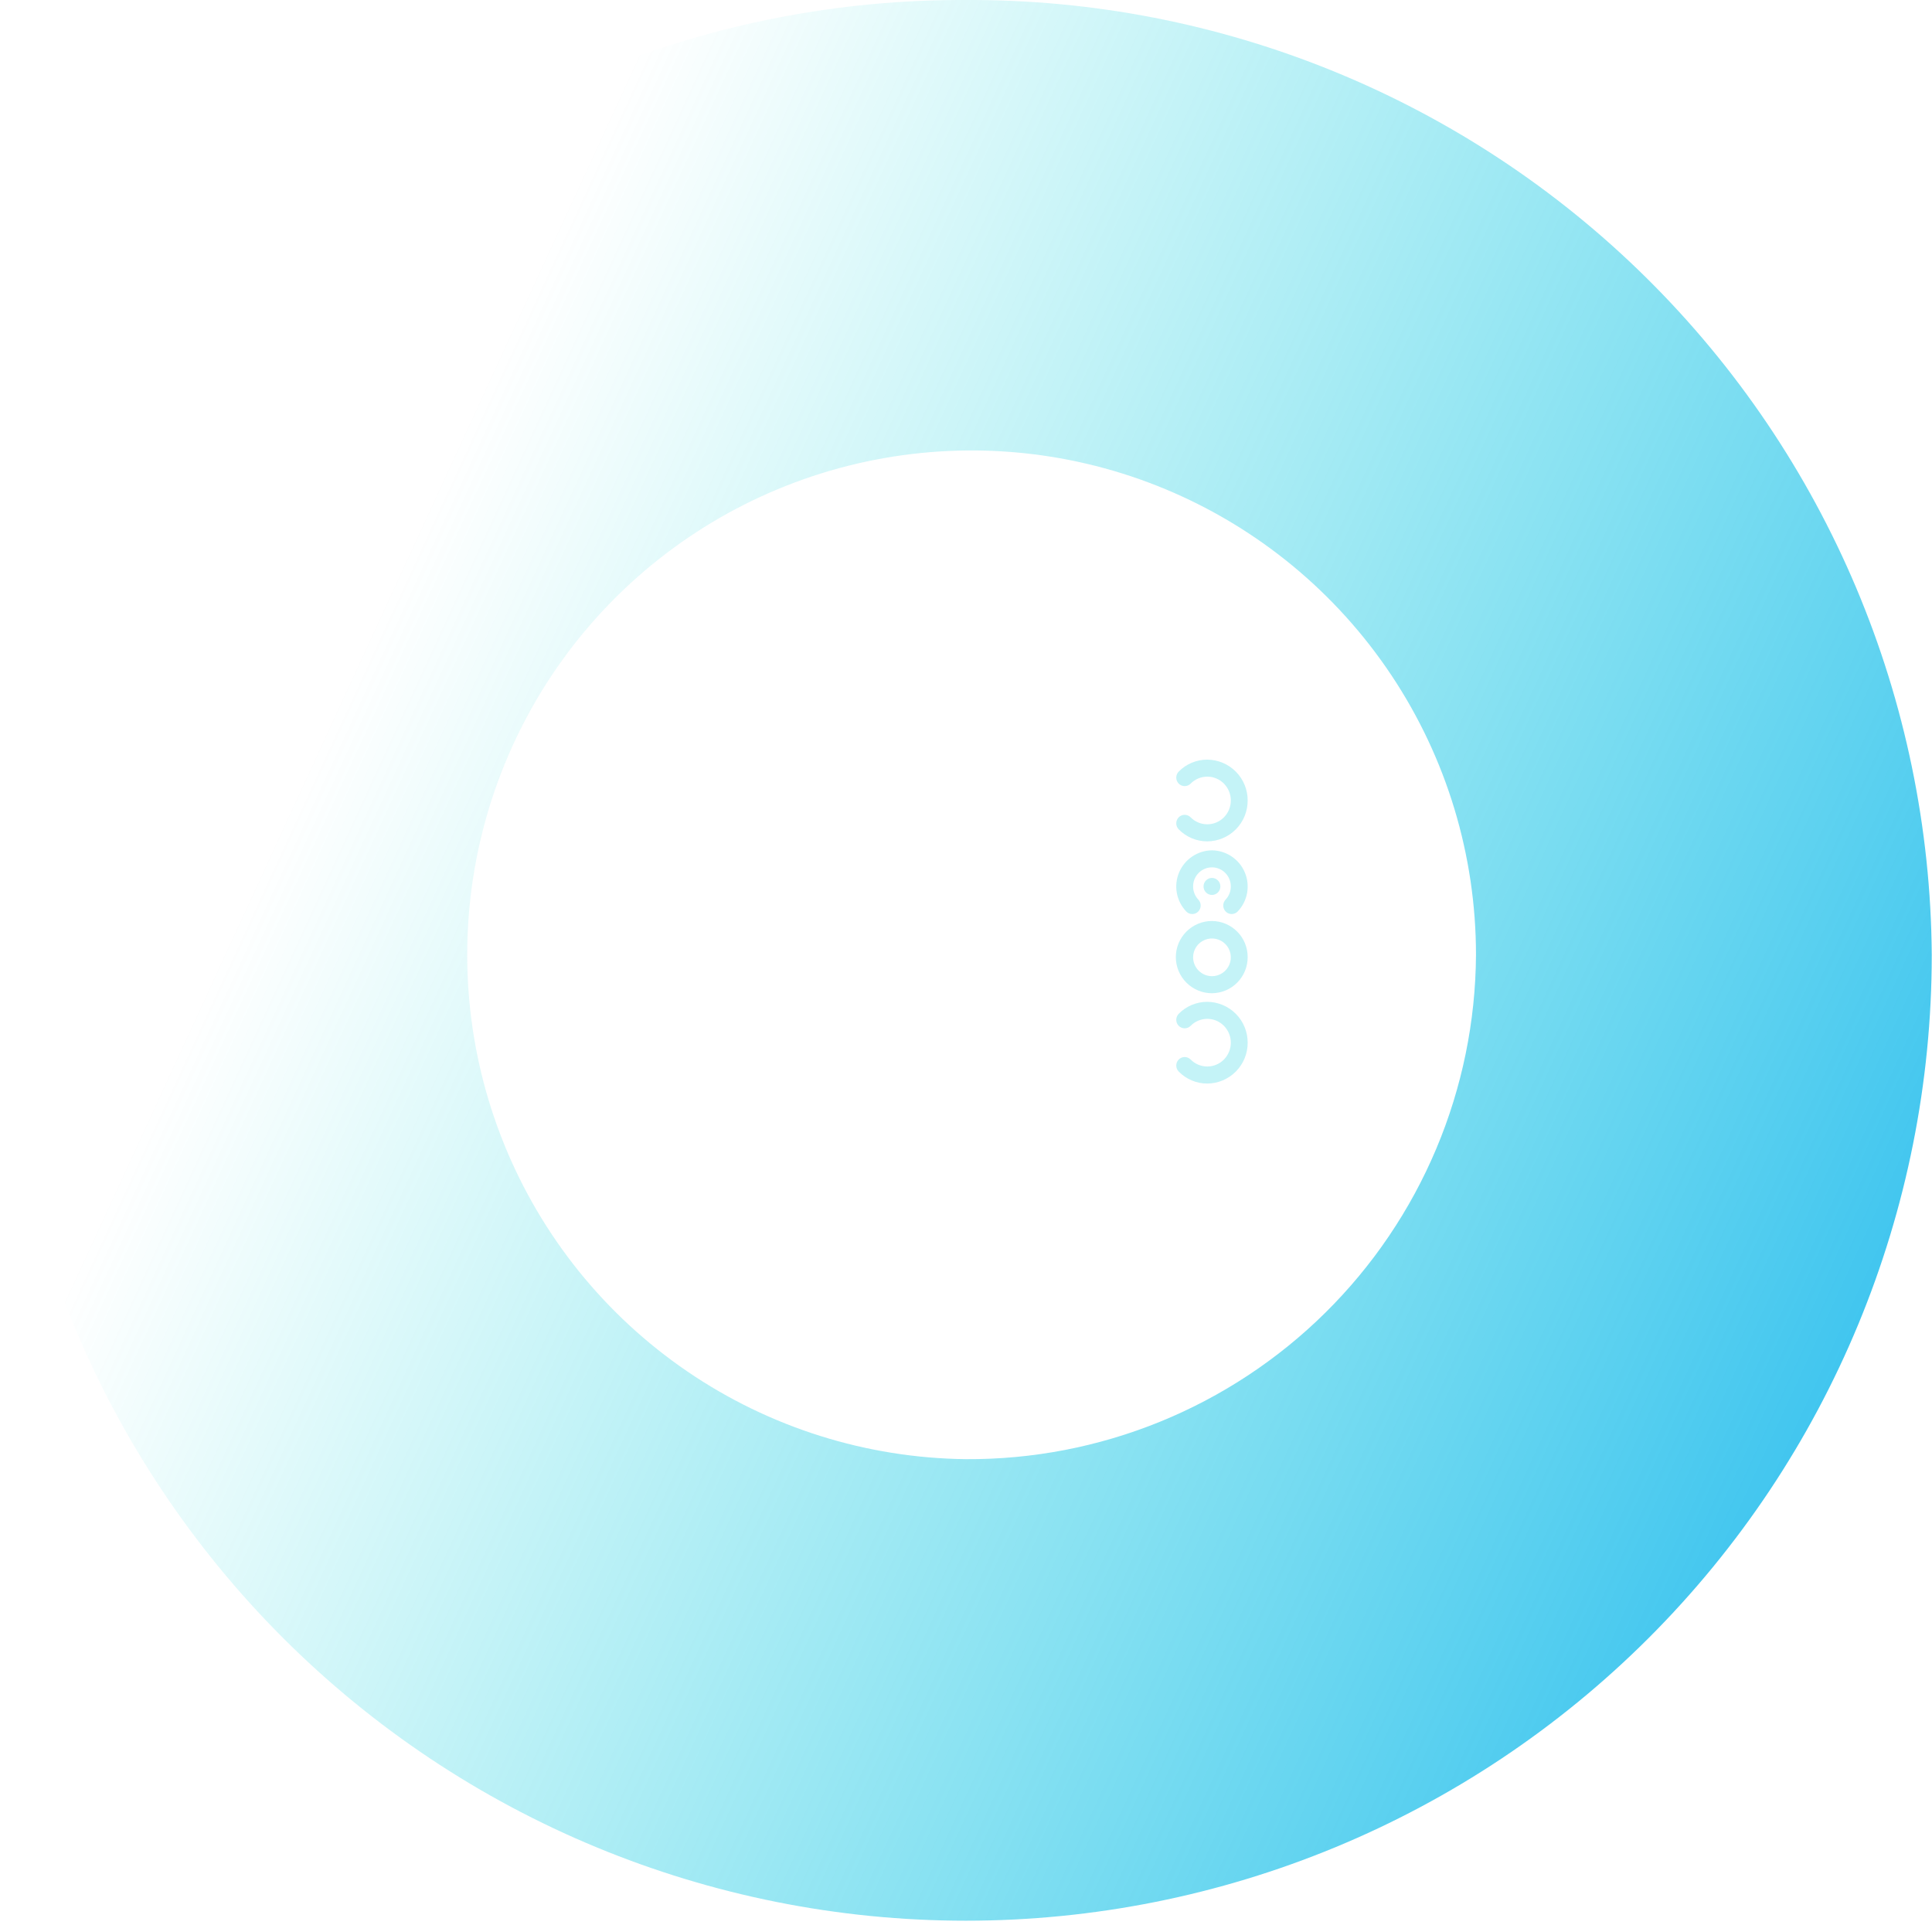
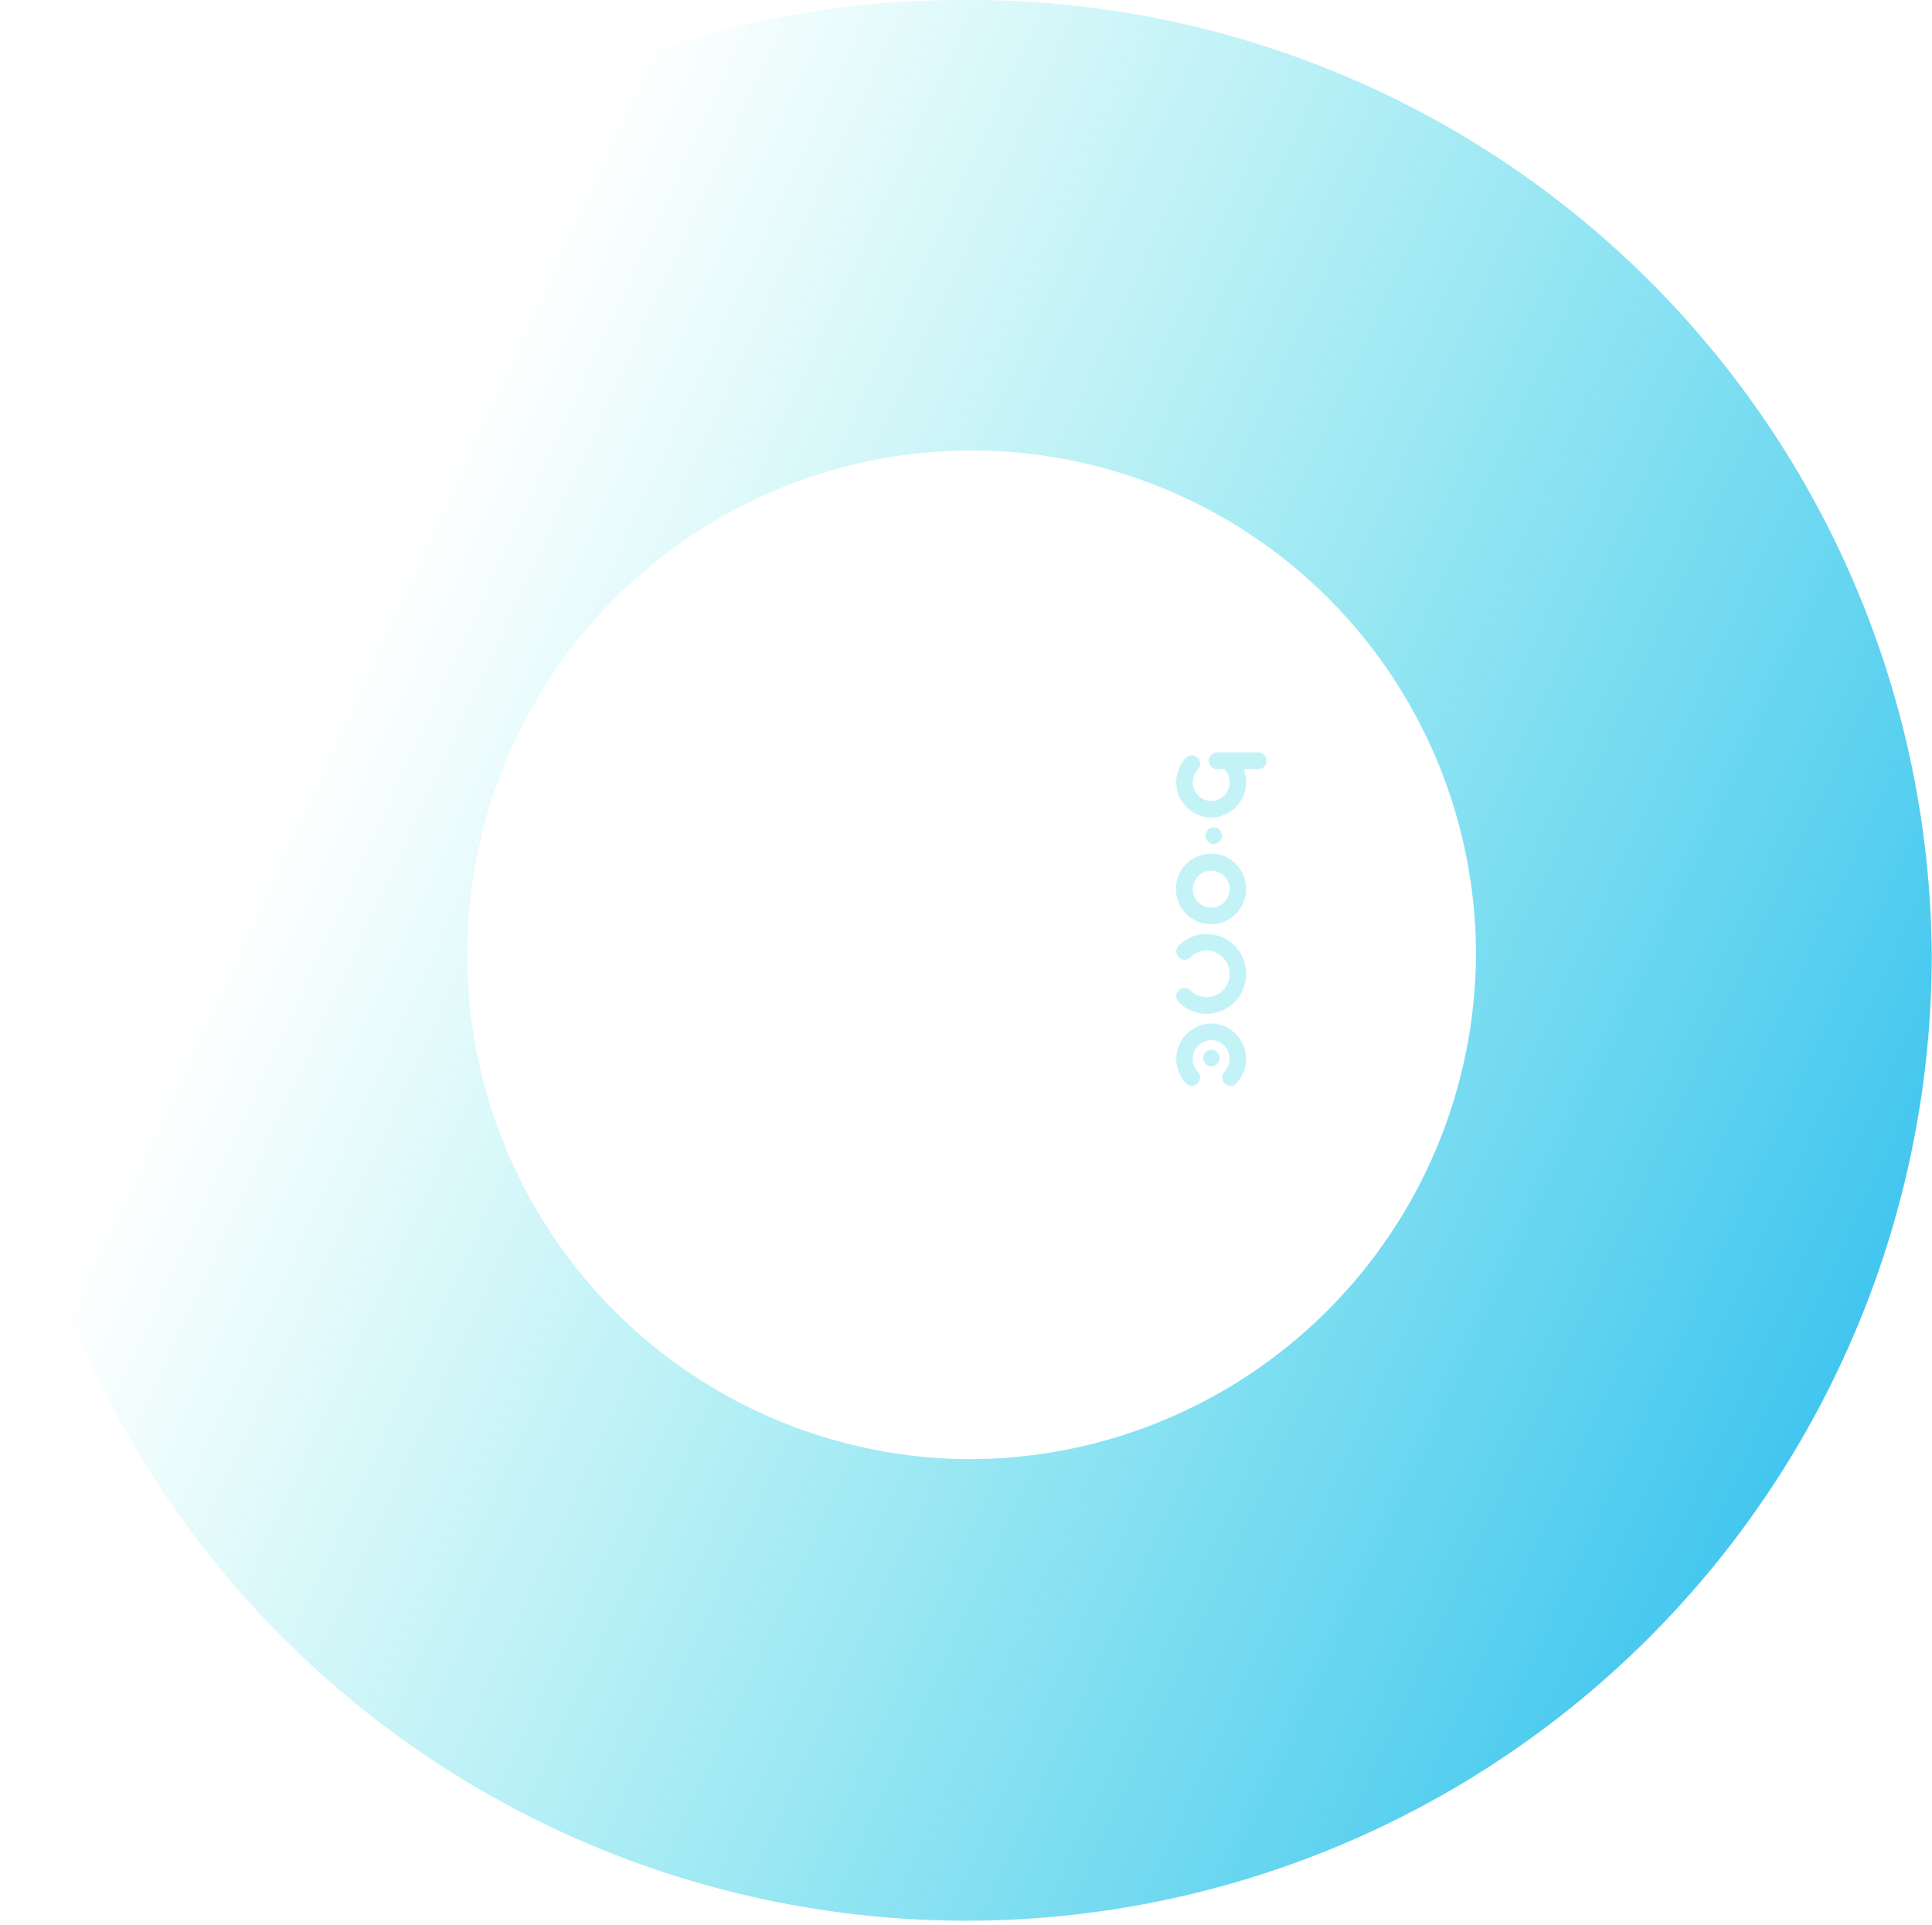
<svg xmlns="http://www.w3.org/2000/svg" width="511" height="509" viewBox="0 0 511 509" fill="none">
-   <path d="M255.468 0.003C188.123 -0.306 123.405 26.111 75.512 73.458C27.62 120.804 0.464 185.214 0 252.558C0 320.312 26.915 385.291 74.824 433.201C122.734 481.11 187.713 508.025 255.468 508.025C323.222 508.025 388.2 481.11 436.11 433.201C484.019 385.291 510.935 320.312 510.935 252.558C510.471 185.214 483.314 120.804 435.422 73.458C387.529 26.111 322.812 -0.306 255.468 0.003ZM255.468 385.946C229.148 385.647 203.505 377.569 181.767 362.729C160.029 347.889 143.166 326.95 133.301 302.547C123.437 278.145 121.011 251.37 126.329 225.592C131.648 199.814 144.474 176.185 163.192 157.68C181.91 139.175 205.683 126.621 231.52 121.597C257.357 116.573 284.102 119.304 308.391 129.447C332.679 139.59 353.423 156.691 368.014 178.597C382.605 200.504 390.39 226.237 390.388 252.558C390.288 270.175 386.718 287.601 379.883 303.839C373.048 320.077 363.082 334.809 350.554 347.196C338.025 359.582 323.18 369.379 306.865 376.028C290.55 382.677 273.085 386.047 255.468 385.946Z" fill="url(#paint0_linear)" />
-   <path fill-rule="evenodd" clip-rule="evenodd" d="M324.224 241.137C324.434 241.342 324.683 241.503 324.956 241.61C325.229 241.717 325.52 241.769 325.814 241.763C326.107 241.757 326.396 241.692 326.664 241.573C326.932 241.453 327.173 241.282 327.374 241.069C328.654 239.718 329.513 238.024 329.846 236.193C330.178 234.362 329.97 232.474 329.247 230.76C328.523 229.045 327.316 227.579 325.772 226.54C324.229 225.501 322.416 224.934 320.555 224.909C318.694 224.934 316.881 225.501 315.338 226.54C313.794 227.579 312.586 229.045 311.863 230.76C311.14 232.474 310.931 234.362 311.264 236.193C311.596 238.024 312.455 239.718 313.735 241.069C313.936 241.282 314.178 241.453 314.446 241.573C314.714 241.692 315.003 241.757 315.296 241.763C315.589 241.769 315.881 241.717 316.154 241.61C316.427 241.503 316.675 241.342 316.886 241.137C317.312 240.721 317.558 240.155 317.571 239.559C317.584 238.963 317.362 238.386 316.953 237.953C316.045 236.991 315.548 235.713 315.566 234.391C315.585 233.068 316.118 231.805 317.052 230.868C317.511 230.408 318.057 230.042 318.659 229.793C319.26 229.543 319.904 229.415 320.555 229.415C321.206 229.415 321.85 229.543 322.451 229.793C323.052 230.042 323.598 230.408 324.058 230.868C324.992 231.805 325.525 233.068 325.543 234.391C325.562 235.713 325.064 236.991 324.157 237.953C323.748 238.386 323.526 238.963 323.539 239.559C323.552 240.155 323.798 240.722 324.225 241.137L324.224 241.137ZM329.998 275.792C330.01 272.942 328.892 270.205 326.888 268.178C324.885 266.152 322.16 265.003 319.31 264.983C317.905 264.981 316.513 265.26 315.217 265.803C313.92 266.346 312.746 267.143 311.761 268.146C311.344 268.571 311.11 269.142 311.11 269.738C311.11 270.334 311.344 270.905 311.761 271.33C311.967 271.539 312.212 271.705 312.483 271.819C312.753 271.932 313.043 271.99 313.337 271.99C313.63 271.99 313.92 271.932 314.191 271.819C314.462 271.705 314.707 271.539 314.913 271.33C315.487 270.746 316.173 270.281 316.929 269.965C317.685 269.648 318.497 269.484 319.317 269.484C320.137 269.484 320.949 269.648 321.705 269.965C322.461 270.281 323.147 270.746 323.722 271.33C324.891 272.518 325.546 274.119 325.546 275.785C325.546 277.452 324.891 279.052 323.722 280.241C323.147 280.825 322.461 281.29 321.705 281.606C320.949 281.923 320.137 282.087 319.317 282.087C318.497 282.087 317.685 281.923 316.929 281.606C316.173 281.29 315.487 280.825 314.913 280.241C314.707 280.032 314.462 279.866 314.191 279.752C313.921 279.639 313.63 279.581 313.337 279.581C313.044 279.581 312.754 279.639 312.483 279.752C312.213 279.866 311.967 280.032 311.762 280.241C311.344 280.666 311.11 281.237 311.11 281.833C311.11 282.429 311.344 283 311.762 283.425C312.745 284.431 313.919 285.23 315.215 285.775C316.512 286.321 317.904 286.602 319.31 286.602C322.16 286.581 324.885 285.432 326.889 283.406C328.892 281.38 330.011 278.641 329.998 275.792ZM329.998 253.156C330.01 250.637 329.022 248.217 327.251 246.426C325.481 244.635 323.072 243.619 320.554 243.602C318.02 243.602 315.59 244.609 313.798 246.4C312.006 248.192 311 250.622 311 253.156C311 255.69 312.006 258.12 313.798 259.911C315.59 261.703 318.02 262.71 320.554 262.71C323.072 262.692 325.481 261.677 327.251 259.886C329.022 258.095 330.01 255.674 329.998 253.156ZM315.565 253.156C315.577 252.172 315.879 251.213 316.434 250.4C316.989 249.587 317.772 248.956 318.684 248.587C319.597 248.218 320.598 248.128 321.562 248.326C322.526 248.525 323.41 249.005 324.102 249.705C324.794 250.405 325.263 251.294 325.451 252.26C325.639 253.226 325.537 254.227 325.158 255.135C324.778 256.043 324.139 256.819 323.32 257.365C322.5 257.91 321.538 258.202 320.554 258.201C319.895 258.198 319.243 258.064 318.636 257.809C318.029 257.553 317.478 257.18 317.014 256.712C316.551 256.243 316.185 255.688 315.936 255.078C315.688 254.468 315.562 253.815 315.565 253.156ZM326.888 204.117C328.891 206.143 330.01 208.881 329.998 211.731C330.01 214.58 328.891 217.318 326.888 219.345C324.884 221.371 322.159 222.52 319.31 222.54C317.903 222.54 316.511 222.259 315.215 221.714C313.919 221.168 312.745 220.369 311.761 219.364C311.344 218.939 311.11 218.367 311.11 217.771C311.11 217.176 311.344 216.604 311.761 216.179C311.967 215.97 312.212 215.804 312.483 215.691C312.753 215.577 313.044 215.519 313.337 215.519C313.63 215.519 313.921 215.577 314.191 215.691C314.462 215.804 314.707 215.97 314.913 216.179C315.488 216.764 316.173 217.228 316.93 217.545C317.686 217.862 318.498 218.025 319.318 218.025C320.138 218.025 320.95 217.862 321.706 217.545C322.462 217.228 323.148 216.764 323.723 216.179C324.892 214.991 325.547 213.391 325.547 211.724C325.547 210.057 324.892 208.456 323.723 207.268C323.148 206.683 322.462 206.219 321.706 205.902C320.95 205.585 320.138 205.422 319.318 205.422C318.498 205.422 317.686 205.585 316.93 205.902C316.173 206.219 315.488 206.683 314.913 207.268C314.707 207.477 314.462 207.643 314.191 207.757C313.921 207.87 313.63 207.928 313.337 207.928C313.044 207.928 312.753 207.87 312.483 207.757C312.212 207.643 311.967 207.477 311.761 207.268C311.344 206.843 311.11 206.271 311.11 205.676C311.11 205.08 311.344 204.508 311.761 204.084C312.746 203.081 313.92 202.284 315.217 201.741C316.513 201.199 317.904 200.92 319.31 200.922C322.159 200.942 324.884 202.091 326.888 204.117ZM320.566 236.713C319.337 236.72 318.334 235.717 318.327 234.474C318.321 233.23 319.312 232.216 320.542 232.209C321.771 232.202 322.774 233.205 322.781 234.449C322.788 235.693 321.796 236.707 320.566 236.713Z" fill="#C4F3F7" />
+   <path d="M255.468 0.003C188.123 -0.306 123.405 26.111 75.512 73.458C27.62 120.804 0.464 185.214 0 252.558C0 320.312 26.915 385.291 74.824 433.201C122.734 481.11 187.713 508.025 255.468 508.025C323.222 508.025 388.2 481.11 436.11 433.201C484.019 385.291 510.935 320.312 510.935 252.558C510.471 185.214 483.314 120.804 435.422 73.458C387.529 26.111 322.812 -0.306 255.468 0.003ZM255.468 385.946C229.148 385.647 203.505 377.569 181.767 362.729C160.029 347.889 143.166 326.95 133.301 302.547C123.437 278.145 121.011 251.37 126.329 225.592C131.648 199.814 144.474 176.185 163.192 157.68C181.91 139.175 205.683 126.621 231.52 121.597C257.357 116.573 284.102 119.304 308.391 129.447C332.679 139.59 353.423 156.691 368.014 178.597C382.605 200.504 390.39 226.237 390.388 252.558C390.288 270.175 386.718 287.601 379.883 303.839C373.048 320.077 363.082 334.809 350.554 347.196C338.025 359.582 323.18 369.379 306.865 376.028C290.55 382.677 273.085 386.047 255.468 385.946Z" fill="url(#paint0_linear_4306_242)" />
+   <path fill-rule="evenodd" clip-rule="evenodd" d="M335 201.229C335 202.46 334.002 203.458 332.771 203.458H328.937C329.16 204.022 329.328 204.61 329.437 205.213C329.762 207.004 329.559 208.852 328.851 210.529C328.143 212.206 326.962 213.641 325.451 214.658C323.941 215.674 322.167 216.229 320.347 216.253C318.526 216.229 316.753 215.674 315.242 214.658C313.732 213.641 312.551 212.206 311.843 210.529C311.135 208.852 310.931 207.004 311.257 205.213C311.582 203.422 312.422 201.764 313.675 200.443C313.872 200.234 314.108 200.066 314.37 199.95C314.632 199.833 314.915 199.77 315.202 199.763C315.489 199.757 315.774 199.808 316.041 199.913C316.308 200.018 316.551 200.175 316.757 200.375C317.174 200.782 317.415 201.337 317.427 201.92C317.44 202.503 317.223 203.067 316.823 203.491C315.935 204.432 315.448 205.682 315.466 206.976C315.484 208.27 316.006 209.506 316.92 210.422C317.369 210.873 317.903 211.231 318.492 211.475C319.08 211.719 319.71 211.844 320.347 211.844C320.984 211.844 321.614 211.719 322.202 211.475C322.79 211.231 323.325 210.873 323.774 210.422C324.688 209.506 325.21 208.27 325.228 206.976C325.246 205.682 324.759 204.432 323.871 203.491C323.86 203.48 323.85 203.469 323.84 203.458H321.946C320.715 203.458 319.717 202.46 319.717 201.229C319.717 199.998 320.715 199 321.946 199H332.771C334.002 199 335 199.998 335 201.229ZM326.9 228.542C328.632 230.294 329.599 232.662 329.588 235.126C329.599 237.59 328.632 239.958 326.9 241.71C325.168 243.462 322.811 244.456 320.347 244.473C317.868 244.473 315.49 243.488 313.737 241.735C311.985 239.982 311 237.605 311 235.126C311 232.647 311.985 230.269 313.737 228.516C315.49 226.763 317.868 225.779 320.347 225.779C322.811 225.796 325.168 226.789 326.9 228.542ZM316.316 232.429C315.773 233.225 315.477 234.163 315.466 235.126C315.463 235.77 315.586 236.409 315.829 237.006C316.073 237.603 316.431 238.146 316.884 238.605C317.337 239.063 317.877 239.428 318.471 239.678C319.065 239.928 319.702 240.059 320.347 240.062C321.31 240.062 322.252 239.778 323.053 239.244C323.855 238.71 324.48 237.951 324.851 237.062C325.223 236.174 325.322 235.195 325.139 234.25C324.955 233.304 324.495 232.434 323.818 231.75C323.141 231.065 322.277 230.595 321.334 230.401C320.39 230.206 319.411 230.295 318.518 230.656C317.625 231.017 316.859 231.634 316.316 232.429ZM326.545 250.146C328.505 252.129 329.599 254.808 329.588 257.596C329.599 260.383 328.505 263.062 326.545 265.045C324.585 267.027 321.918 268.151 319.131 268.171C317.755 268.171 316.393 267.896 315.124 267.363C313.856 266.829 312.708 266.047 311.746 265.063C311.337 264.648 311.108 264.088 311.108 263.505C311.108 262.923 311.337 262.363 311.746 261.948C311.947 261.743 312.187 261.581 312.452 261.47C312.716 261.359 313 261.302 313.287 261.302C313.574 261.302 313.858 261.359 314.123 261.47C314.388 261.581 314.628 261.743 314.829 261.948C315.392 262.52 316.062 262.974 316.802 263.284C317.542 263.594 318.336 263.754 319.139 263.754C319.941 263.754 320.735 263.594 321.475 263.284C322.215 262.974 322.886 262.52 323.448 261.948C324.592 260.785 325.233 259.219 325.233 257.588C325.233 255.957 324.592 254.392 323.448 253.229C322.886 252.657 322.215 252.203 321.475 251.893C320.735 251.583 319.941 251.423 319.139 251.423C318.336 251.423 317.542 251.583 316.802 251.893C316.062 252.203 315.392 252.657 314.829 253.229C314.628 253.434 314.388 253.596 314.123 253.707C313.858 253.818 313.574 253.875 313.287 253.875C313 253.875 312.716 253.818 312.452 253.707C312.187 253.596 311.947 253.434 311.746 253.229C311.337 252.814 311.108 252.254 311.108 251.671C311.108 251.089 311.337 250.529 311.746 250.113C312.709 249.132 313.858 248.353 315.126 247.822C316.394 247.291 317.756 247.018 319.131 247.02C321.918 247.04 324.585 248.164 326.545 250.146ZM323.937 286.596C324.142 286.796 324.386 286.954 324.653 287.059C324.92 287.164 325.205 287.215 325.492 287.208C325.779 287.202 326.061 287.139 326.324 287.022C326.586 286.905 326.822 286.738 327.019 286.529C328.271 285.208 329.112 283.55 329.437 281.759C329.762 279.967 329.559 278.12 328.851 276.443C328.143 274.766 326.962 273.331 325.451 272.314C323.941 271.298 322.167 270.743 320.347 270.718C318.526 270.743 316.753 271.298 315.242 272.314C313.732 273.331 312.551 274.766 311.843 276.443C311.135 278.12 310.931 279.967 311.257 281.759C311.582 283.55 312.422 285.208 313.675 286.529C313.871 286.738 314.108 286.905 314.37 287.022C314.632 287.139 314.915 287.202 315.202 287.208C315.489 287.215 315.774 287.164 316.041 287.059C316.308 286.954 316.551 286.796 316.757 286.596C317.174 286.189 317.415 285.635 317.427 285.052C317.44 284.469 317.223 283.905 316.823 283.481C315.935 282.539 315.448 281.289 315.466 279.995C315.484 278.701 316.005 277.465 316.919 276.549C317.369 276.099 317.903 275.741 318.491 275.497C319.08 275.253 319.71 275.127 320.347 275.127C320.983 275.127 321.614 275.253 322.202 275.497C322.79 275.741 323.324 276.099 323.774 276.549C324.688 277.465 325.209 278.701 325.227 279.995C325.245 281.289 324.759 282.539 323.871 283.481C323.471 283.905 323.254 284.469 323.266 285.052C323.279 285.635 323.52 286.189 323.937 286.596H323.937ZM320.405 282.062C319.202 282.069 318.221 281.088 318.214 279.871C318.207 278.654 319.177 277.662 320.38 277.655C321.583 277.649 322.564 278.63 322.571 279.847C322.578 281.064 321.608 282.055 320.405 282.062ZM318.85 221.028C318.857 222.245 319.838 223.226 321.041 223.219C322.244 223.213 323.214 222.221 323.207 221.004C323.201 219.787 322.22 218.806 321.017 218.812C319.813 218.819 318.844 219.811 318.85 221.028Z" fill="#C4F3F7" />
  <defs>
-     <linearGradient id="paint0_linear" x1="585.5" y1="508" x2="53.516" y2="262.824" gradientUnits="userSpaceOnUse">
+     <linearGradient id="paint0_linear_4306_242" x1="585.5" y1="508" x2="53.516" y2="262.824" gradientUnits="userSpaceOnUse">
      <stop stop-color="#00A5F0" />
      <stop offset="1" stop-color="#00D7D7" stop-opacity="0" />
    </linearGradient>
  </defs>
</svg>
